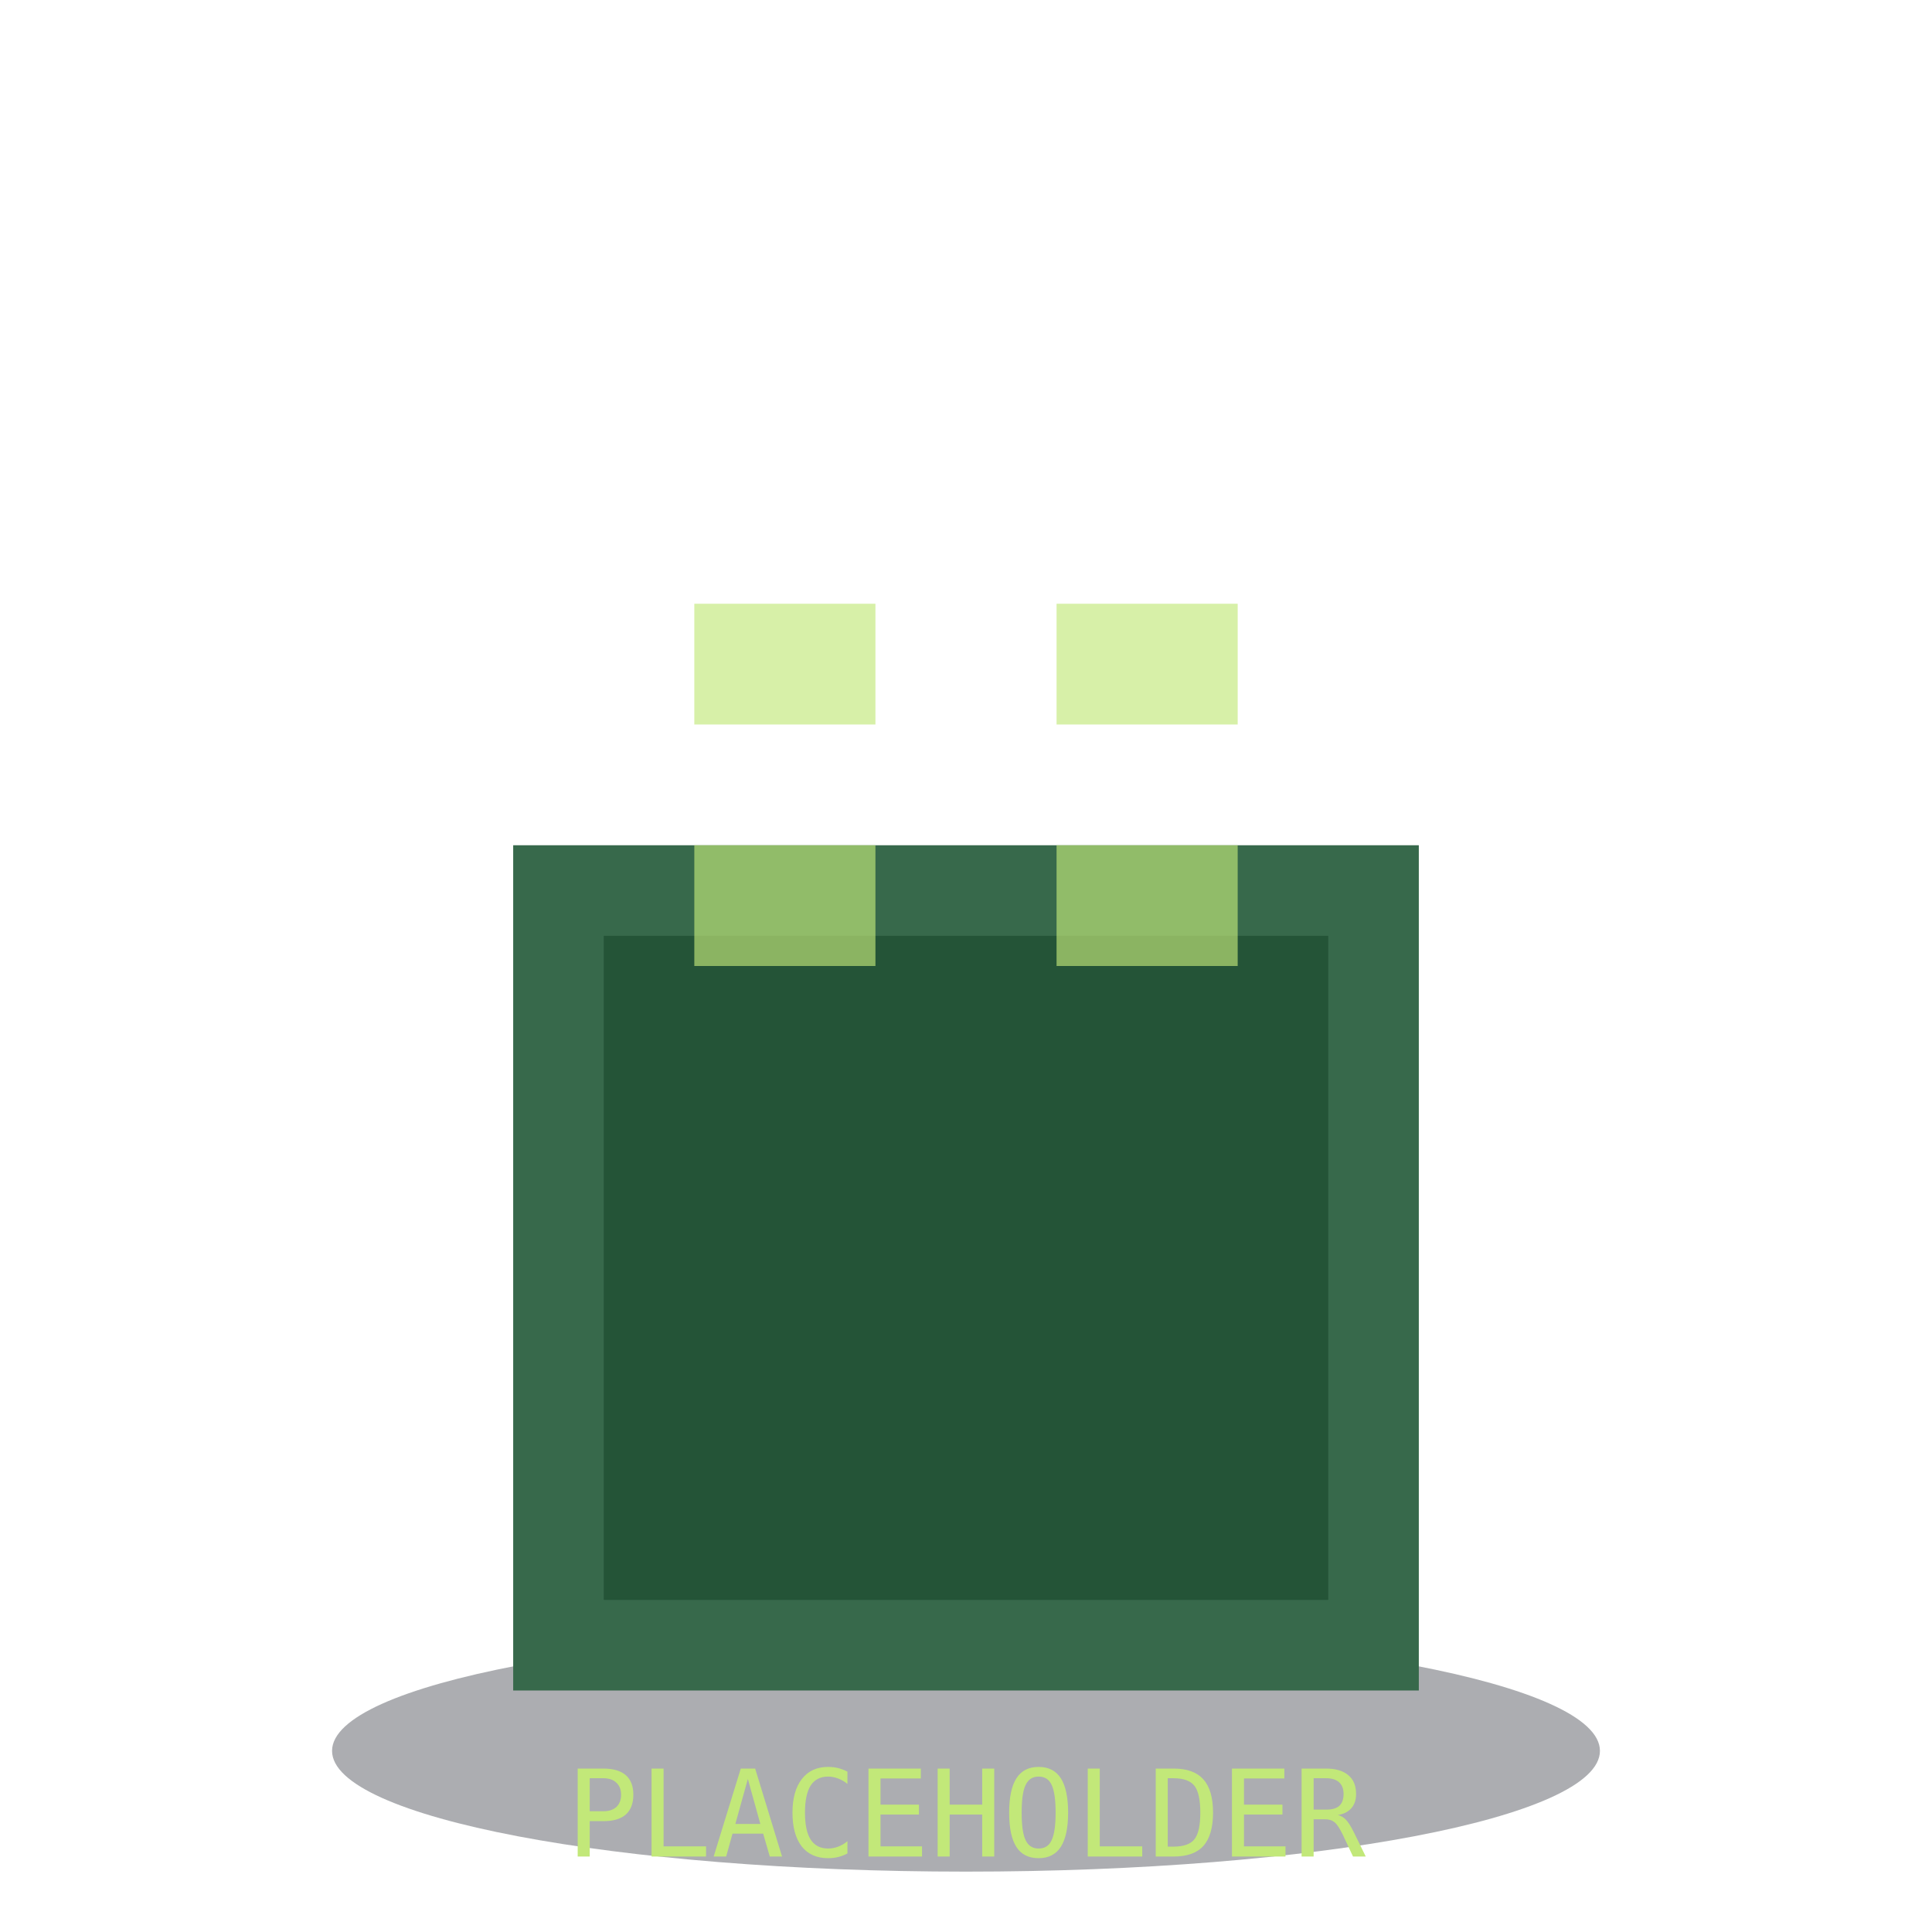
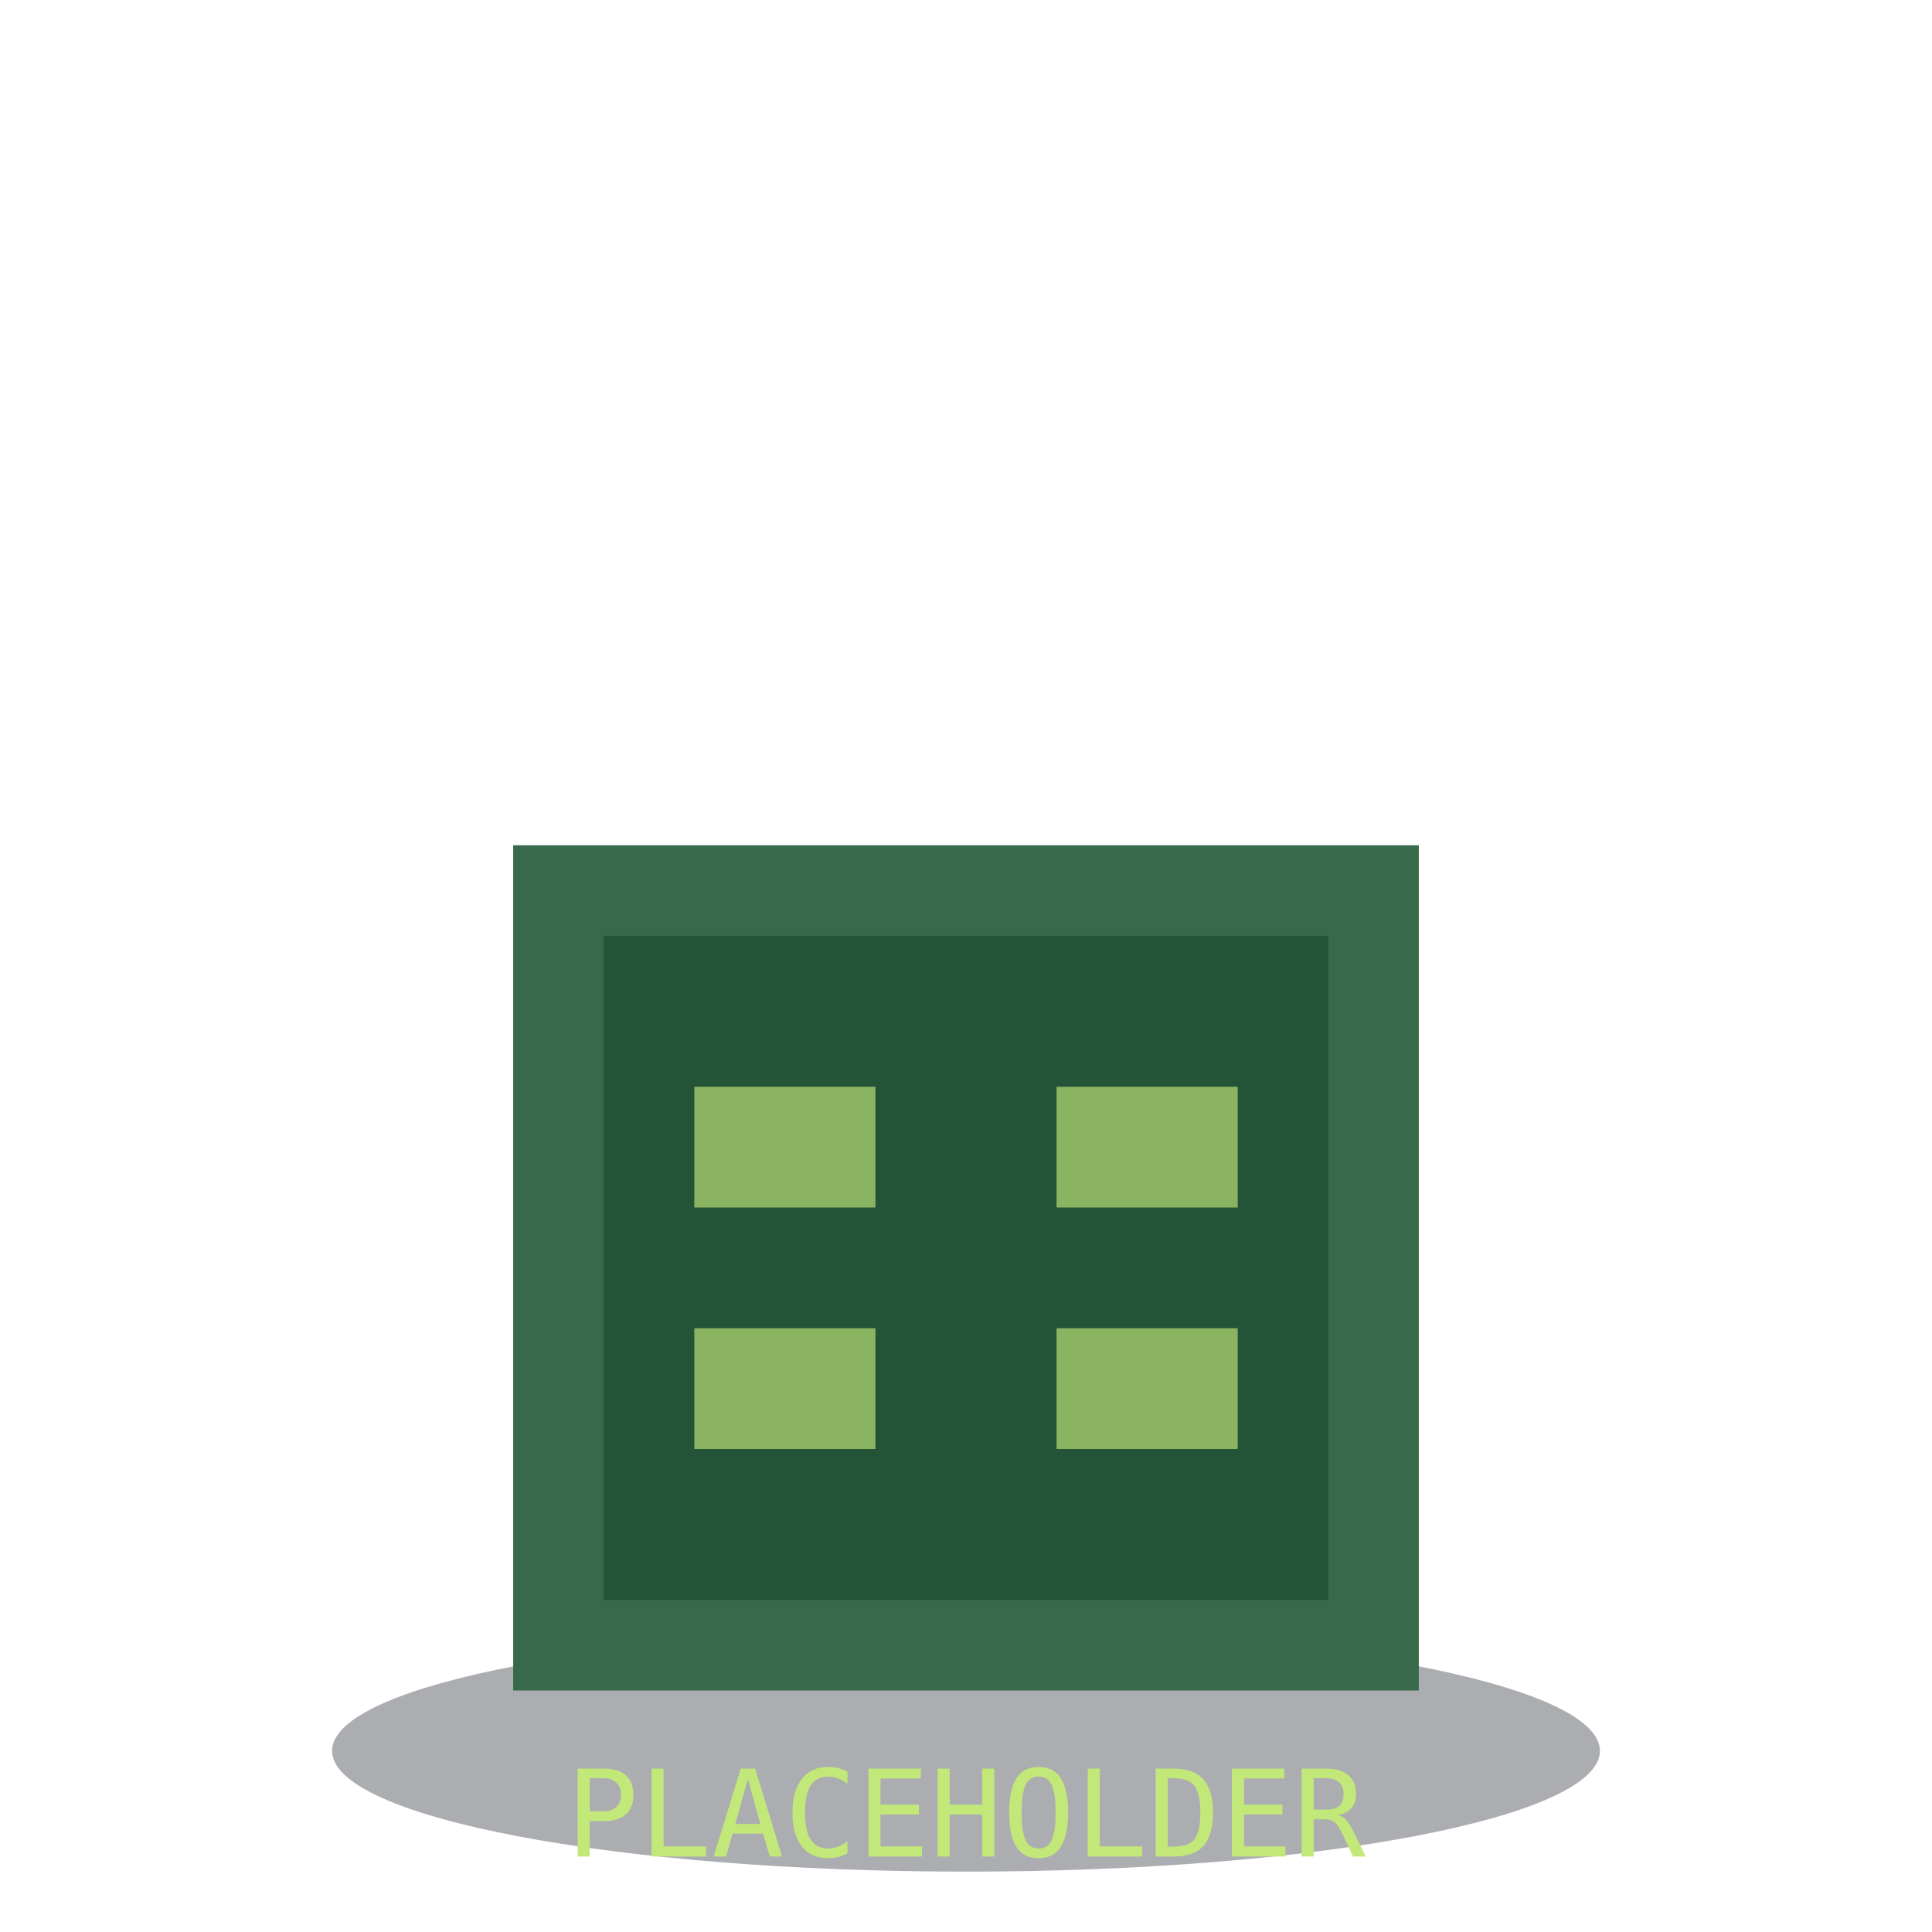
<svg xmlns="http://www.w3.org/2000/svg" width="128" height="128" viewBox="0 0 128 128" role="img" aria-label="VibeGear2 placeholder art">
  <rect width="128" height="128" fill="none" />
  <ellipse cx="64" cy="116" rx="42" ry="8" fill="#10151f" opacity="0.35" />
  <rect x="34" y="56" width="60" height="56" fill="#37694b" />
  <rect x="40" y="62" width="48" height="44" fill="#204f32" opacity="0.82" />
-   <rect x="46" y="40" width="12" height="8" fill="#c2e879" opacity="0.65" />
-   <rect x="70" y="40" width="12" height="8" fill="#c2e879" opacity="0.65" />
-   <rect x="46" y="56" width="12" height="8" fill="#c2e879" opacity="0.65" />
-   <rect x="70" y="56" width="12" height="8" fill="#c2e879" opacity="0.65" />
+   <rect x="46" y="72" width="12" height="8" fill="#c2e879" opacity="0.65" />
+   <rect x="70" y="72" width="12" height="8" fill="#c2e879" opacity="0.65" />
+   <rect x="46" y="88" width="12" height="8" fill="#c2e879" opacity="0.65" />
+   <rect x="70" y="88" width="12" height="8" fill="#c2e879" opacity="0.65" />
  <text x="64" y="123" text-anchor="middle" font-family="monospace" font-size="8" fill="#c2e879">PLACEHOLDER</text>
</svg>
